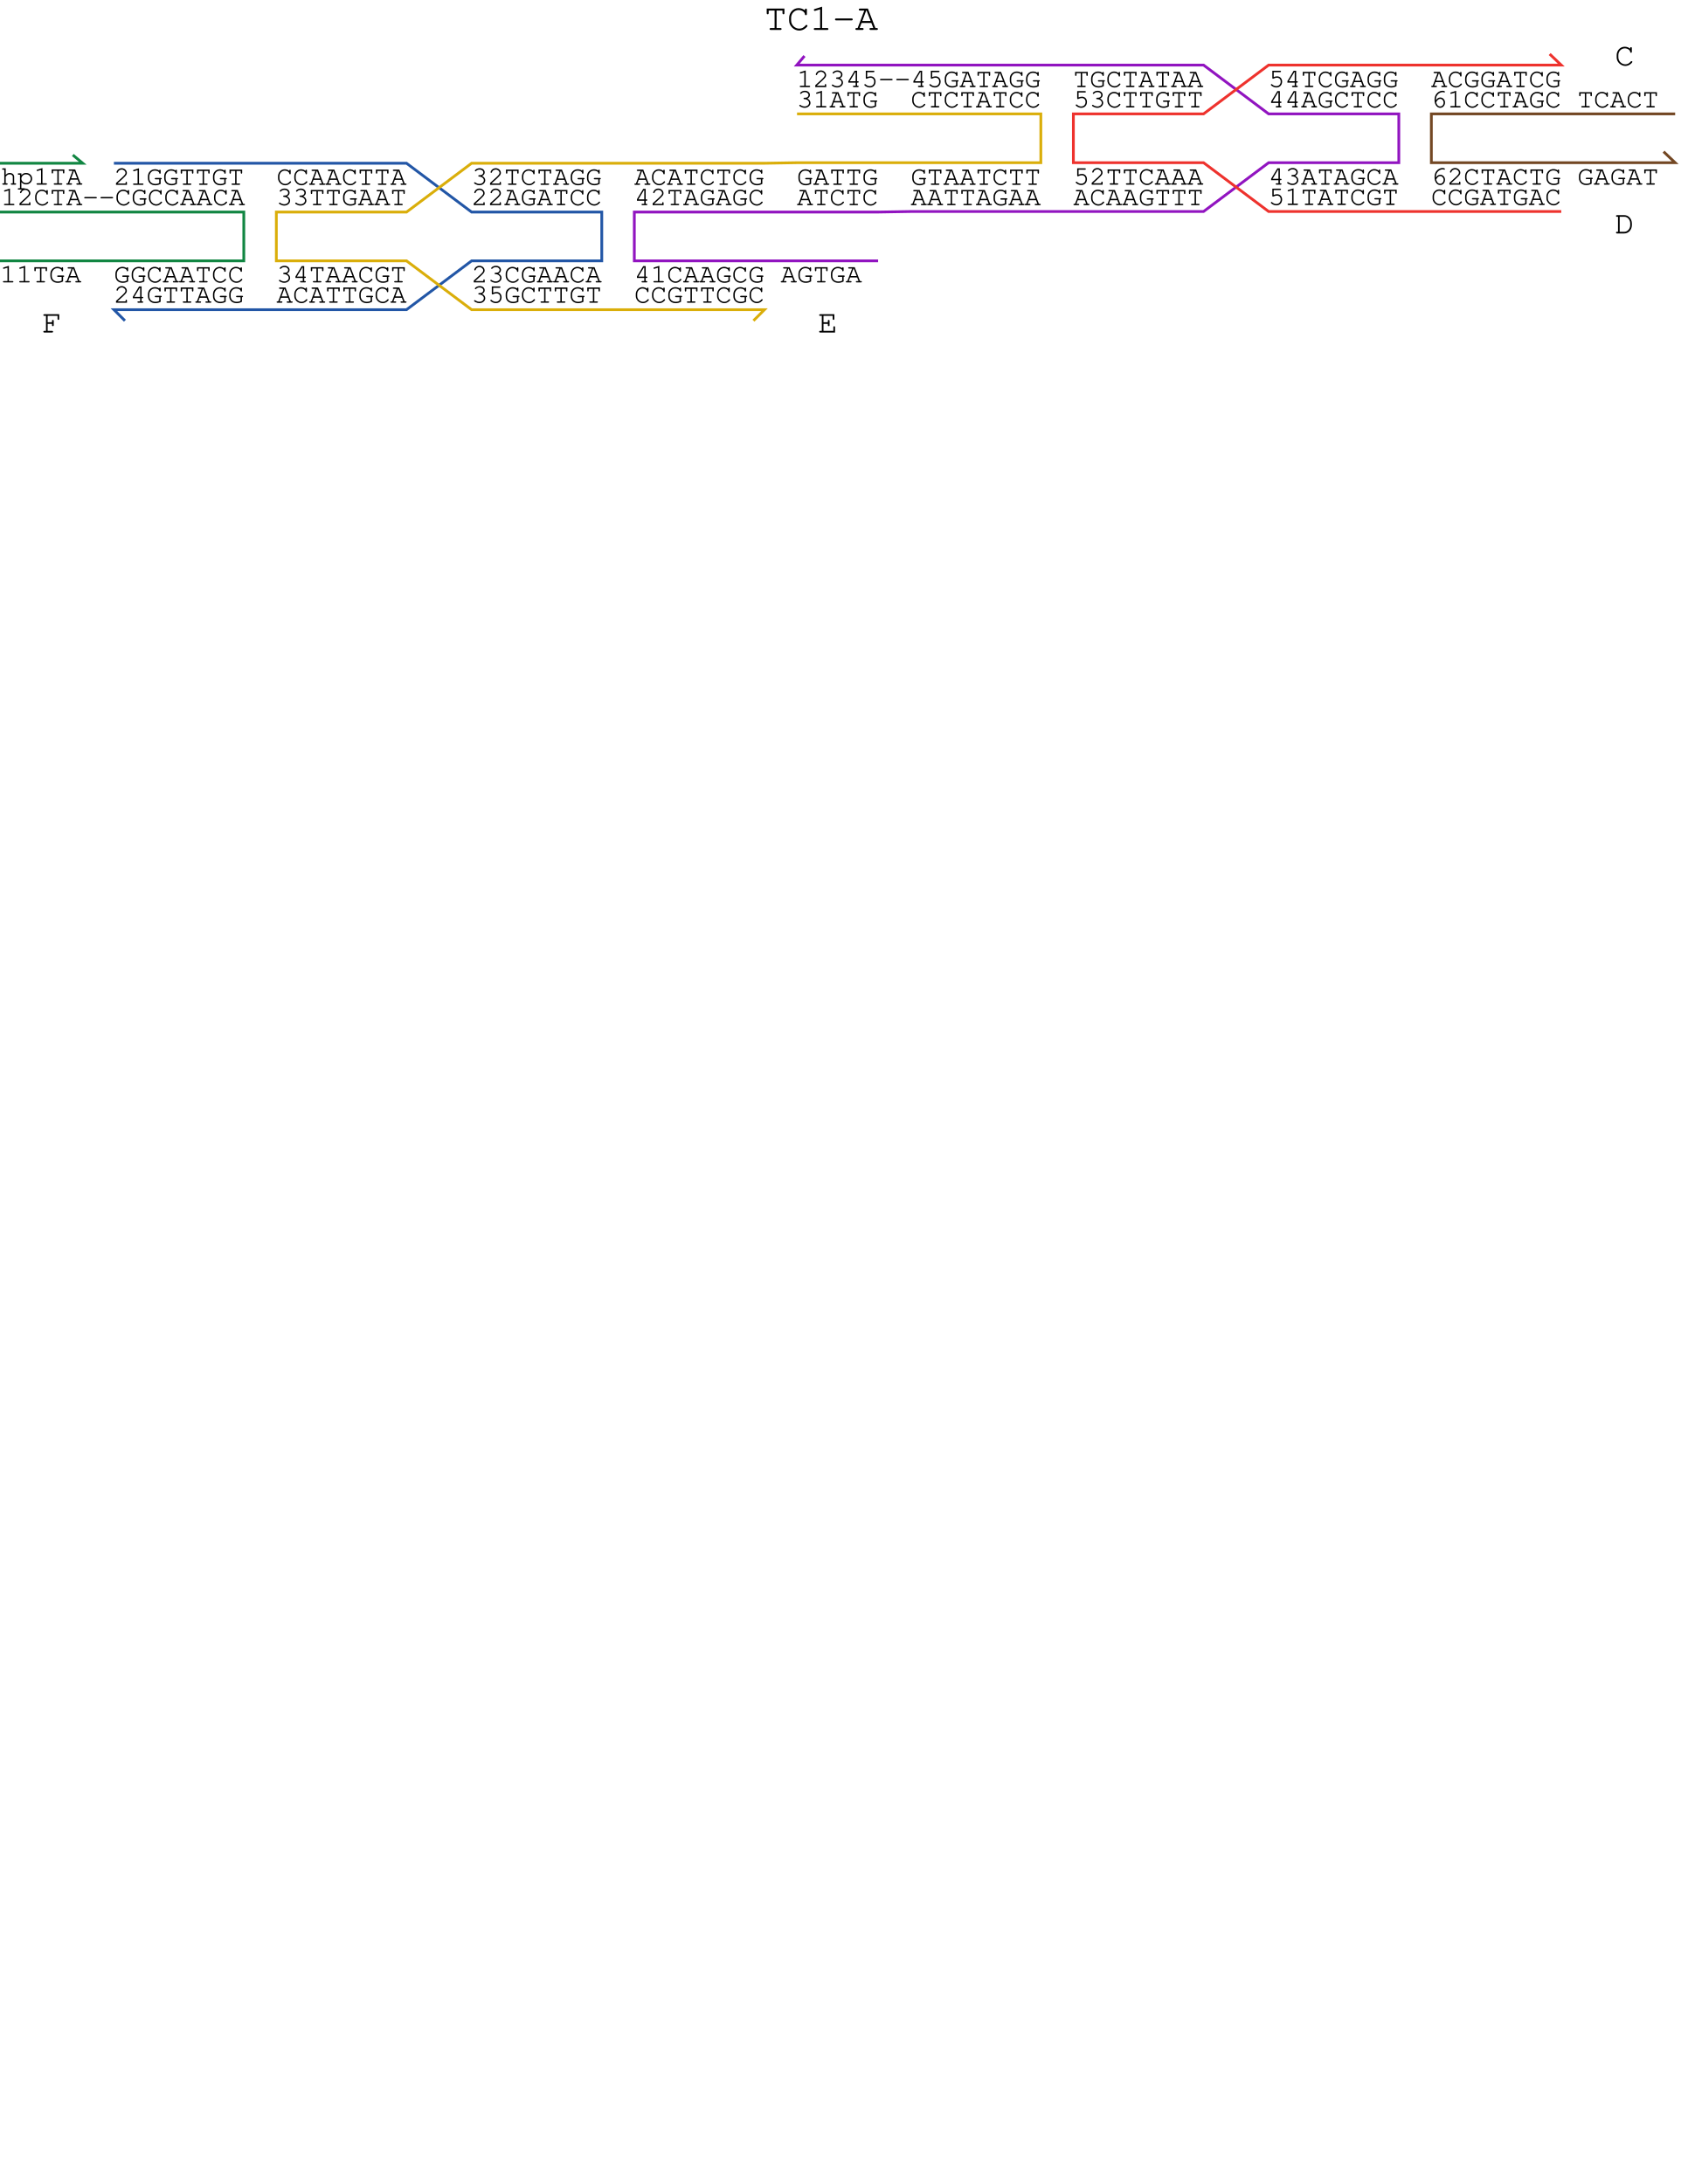
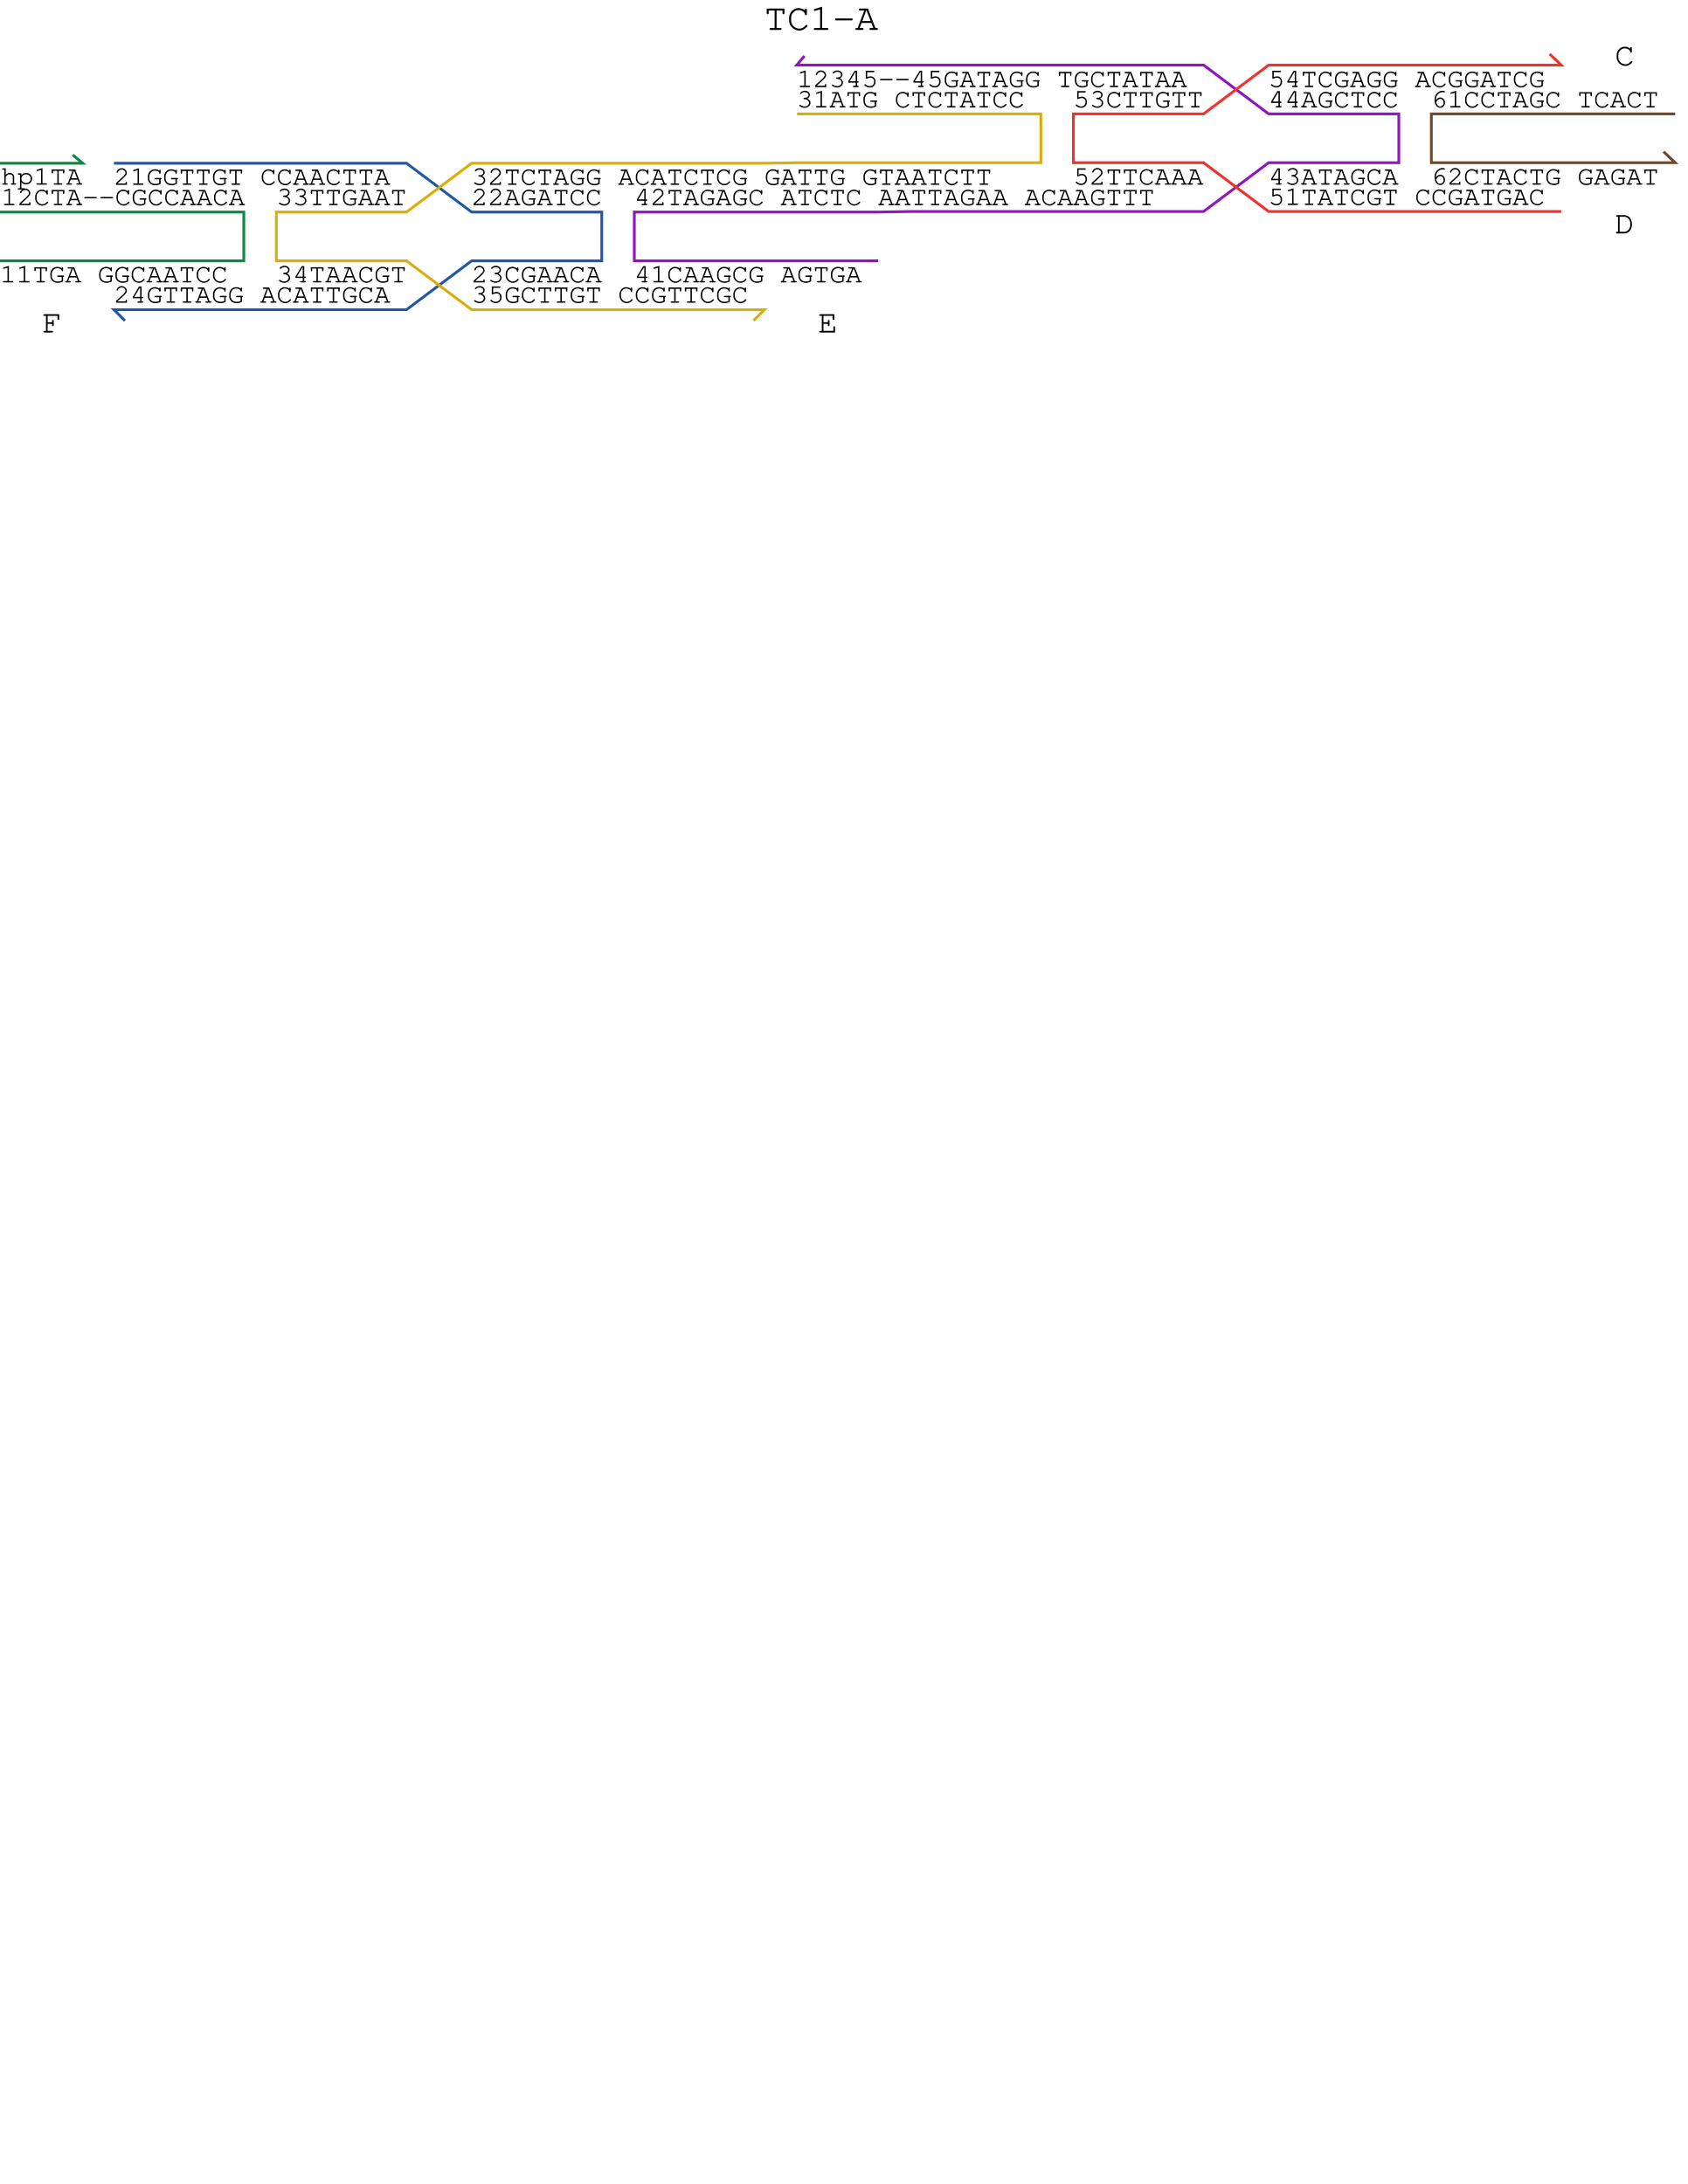
- <svg xmlns="http://www.w3.org/2000/svg" version="1.1" id="Layer_1" x="0px" y="0px" viewBox="0 0 612 792" enable-background="new 0 0 612 792" xml:space="preserve">
+ <svg xmlns="http://www.w3.org/2000/svg" version="1.1" id="Layer_1" x="0px" y="0px" viewBox="0 0 612 792" enable-background="new 0 0 612 792">
  <g>
    <polyline fill="none" stroke="#118642" stroke-miterlimit="10" points="0,94.6 88.4,94.6 88.4,76.9 -35.7,76.9 -35.7,59.2 30,59.2    26.4,56.2  " />
    <polyline fill="none" stroke="#2256A6" stroke-miterlimit="10" points="41.3,59.2 147.4,59.2 171,76.9 218.2,76.9 218.2,94.6    171,94.6 147.4,112.3 41.3,112.3 45.3,116.3  " />
    <polyline fill="none" stroke="#DAAE0A" stroke-miterlimit="10" points="289,41.3 377.4,41.3 377.4,59 289,59 277.2,59.2 171,59.2    147.4,76.9 100.2,76.9 100.2,94.6 147.4,94.6 171,112.3 277.2,112.3 273.2,116.3  " />
    <polyline fill="none" stroke="#9114C0" stroke-miterlimit="10" points="318.4,94.6 230,94.6 230,76.9 318.4,76.9 330.2,76.7    436.4,76.7 460,59 507.2,59 507.2,41.3 460,41.3 436.4,23.6 288.9,23.6 291.7,20.3  " />
    <polyline fill="none" stroke="#EE322D" stroke-miterlimit="10" points="566.1,76.7 460,76.7 436.4,59 389.2,59 389.2,41.3    436.4,41.3 460,23.6 566.1,23.6 561.9,19.6  " />
    <polyline fill="none" stroke="#734723" stroke-miterlimit="10" points="607.4,41.3 519,41.3 519,59 607.4,59 603.2,55  " />
    <text transform="matrix(1 0 0 1 9.299994e-03 102.4204)" font-family="'Courier'" font-size="9.827">11TGA  GGCAATCC</text>
    <text transform="matrix(1 0 0 1 -34.9907 74.4163)" font-family="'Courier'" font-size="9.827">TT-GG-12CTA--CGCCAACA</text>
    <text transform="matrix(1 0 0 1 41.2832 67.0408)" font-family="'Courier'" font-size="9.827">21GGTTGT  CCAACTTA</text>
    <text transform="matrix(1 0 0 1 171.0022 74.4163)" font-family="'Courier'" font-size="9.827">22AGATCC</text>
    <text transform="matrix(1 0 0 1 171.0022 102.4204)" font-family="'Courier'" font-size="9.827">23CGAACA</text>
    <text transform="matrix(1 0 0 1 41.2832 109.7888)" font-family="'Courier'" font-size="9.827">24GTTAGG  ACATTGCA</text>
    <text transform="matrix(1 0 0 1 288.925 38.9603)" font-family="'Courier'" font-size="9.827">31ATG  CTCTATCC</text>
    <text transform="matrix(1 0 0 1 171.0022 67.0408)" font-family="'Courier'" font-size="9.827">32TCTAGG  ACATCTCG  GATTG  GTAATCTT</text>
    <text transform="matrix(1 0 0 1 100.2459 74.4163)" font-family="'Courier'" font-size="9.827">33TTGAAT</text>
    <text transform="matrix(1 0 0 1 100.2459 102.4204)" font-family="'Courier'" font-size="9.827">34TAACGT</text>
    <text transform="matrix(1 0 0 1 171.0022 109.7888)" font-family="'Courier'" font-size="9.827">35GCTTGT  CCGTTCGC</text>
    <text transform="matrix(1 0 0 1 229.9669 102.4204)" font-family="'Courier'" font-size="9.827">41CAAGCG AGTGA</text>
    <text transform="matrix(1 0 0 1 229.9669 74.4163)" font-family="'Courier'" font-size="9.827">42TAGAGC  ATCTC  AATTAGAA  ACAAGTTT</text>
    <text transform="matrix(1 0 0 1 459.9179 66.9683)" font-family="'Courier'" font-size="9.827">43ATAGCA</text>
    <text transform="matrix(1 0 0 1 459.9179 38.9603)" font-family="'Courier'" font-size="9.827">44AGCTCC</text>
    <text transform="matrix(1 0 0 1 288.9251 31.588)" font-family="'Courier'" font-size="9.827">12345--45GATAGG  TGCTATAA</text>
    <text transform="matrix(1 0 0 1 459.9179 74.3359)" font-family="'Courier'" font-size="9.827">51TATCGT  CCGATGAC</text>
    <text transform="matrix(1 0 0 1 389.1611 66.9683)" font-family="'Courier'" font-size="9.827">52TTCAAA</text>
    <text transform="matrix(1 0 0 1 389.1611 38.9603)" font-family="'Courier'" font-size="9.827">53CTTGTT</text>
    <text transform="matrix(1 0 0 1 459.9179 31.588)" font-family="'Courier'" font-size="9.827">54TCGAGG  ACGGATCG</text>
    <text transform="matrix(1 0 0 1 518.8807 38.9603)" font-family="'Courier'" font-size="9.827">61CCTAGC TCACT</text>
    <text transform="matrix(1 0 0 1 518.8807 66.9683)" font-family="'Courier'" font-size="9.827">62CTACTG GAGAT</text>
    <text transform="matrix(1 0 0 1 -34.9907 66.9684)" font-family="'Courier'" font-size="9.827">TT-GG-hp1TA</text>
    <text transform="matrix(1 0 0 1 585.5086 23.7256)" font-family="'Courier'" font-size="11.793">C</text>
    <text transform="matrix(1 0 0 1 585.5086 84.6602)" font-family="'Courier'" font-size="11.793">D</text>
    <text transform="matrix(1 0 0 1 296.5769 120.5916)" font-family="'Courier'" font-size="11.793">E</text>
    <text transform="matrix(1 0 0 1 15.2677 120.5916)" font-family="'Courier'" font-size="11.793">F</text>
    <text transform="matrix(1 0 0 1 277.0831 10.8625)" font-family="'Courier'" font-size="13.758">TC1-A</text>
  </g>
</svg>
